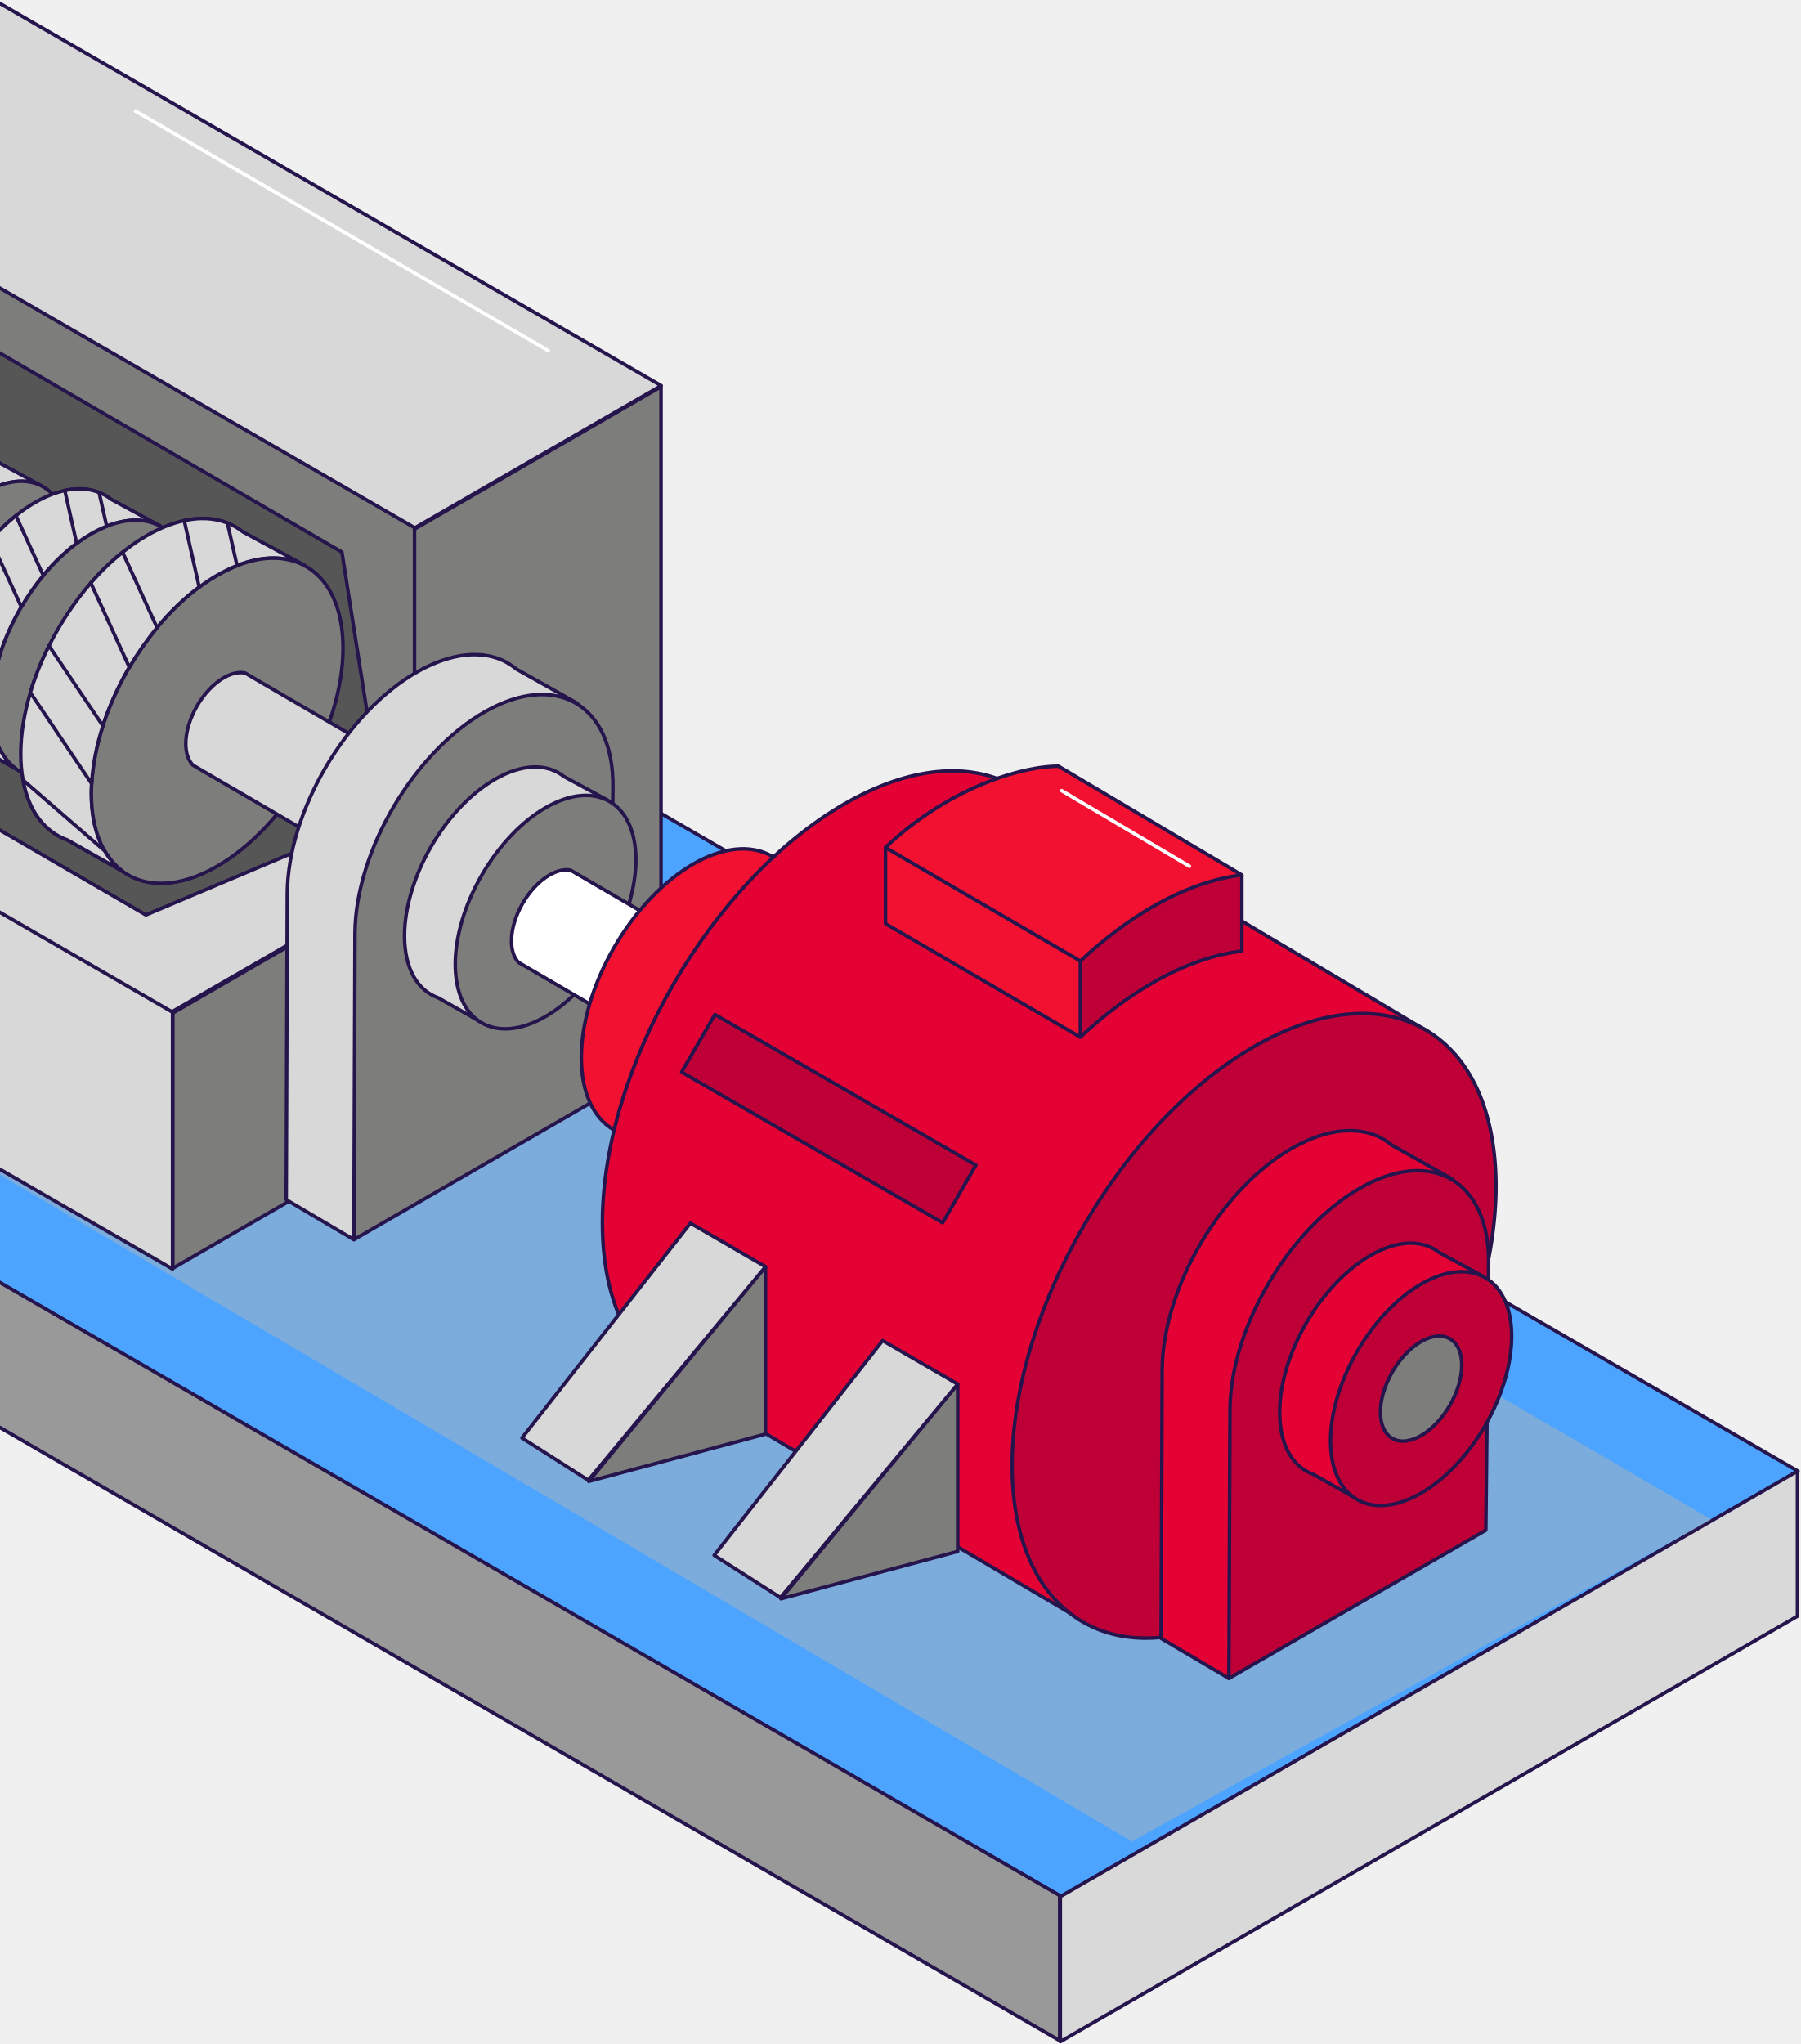
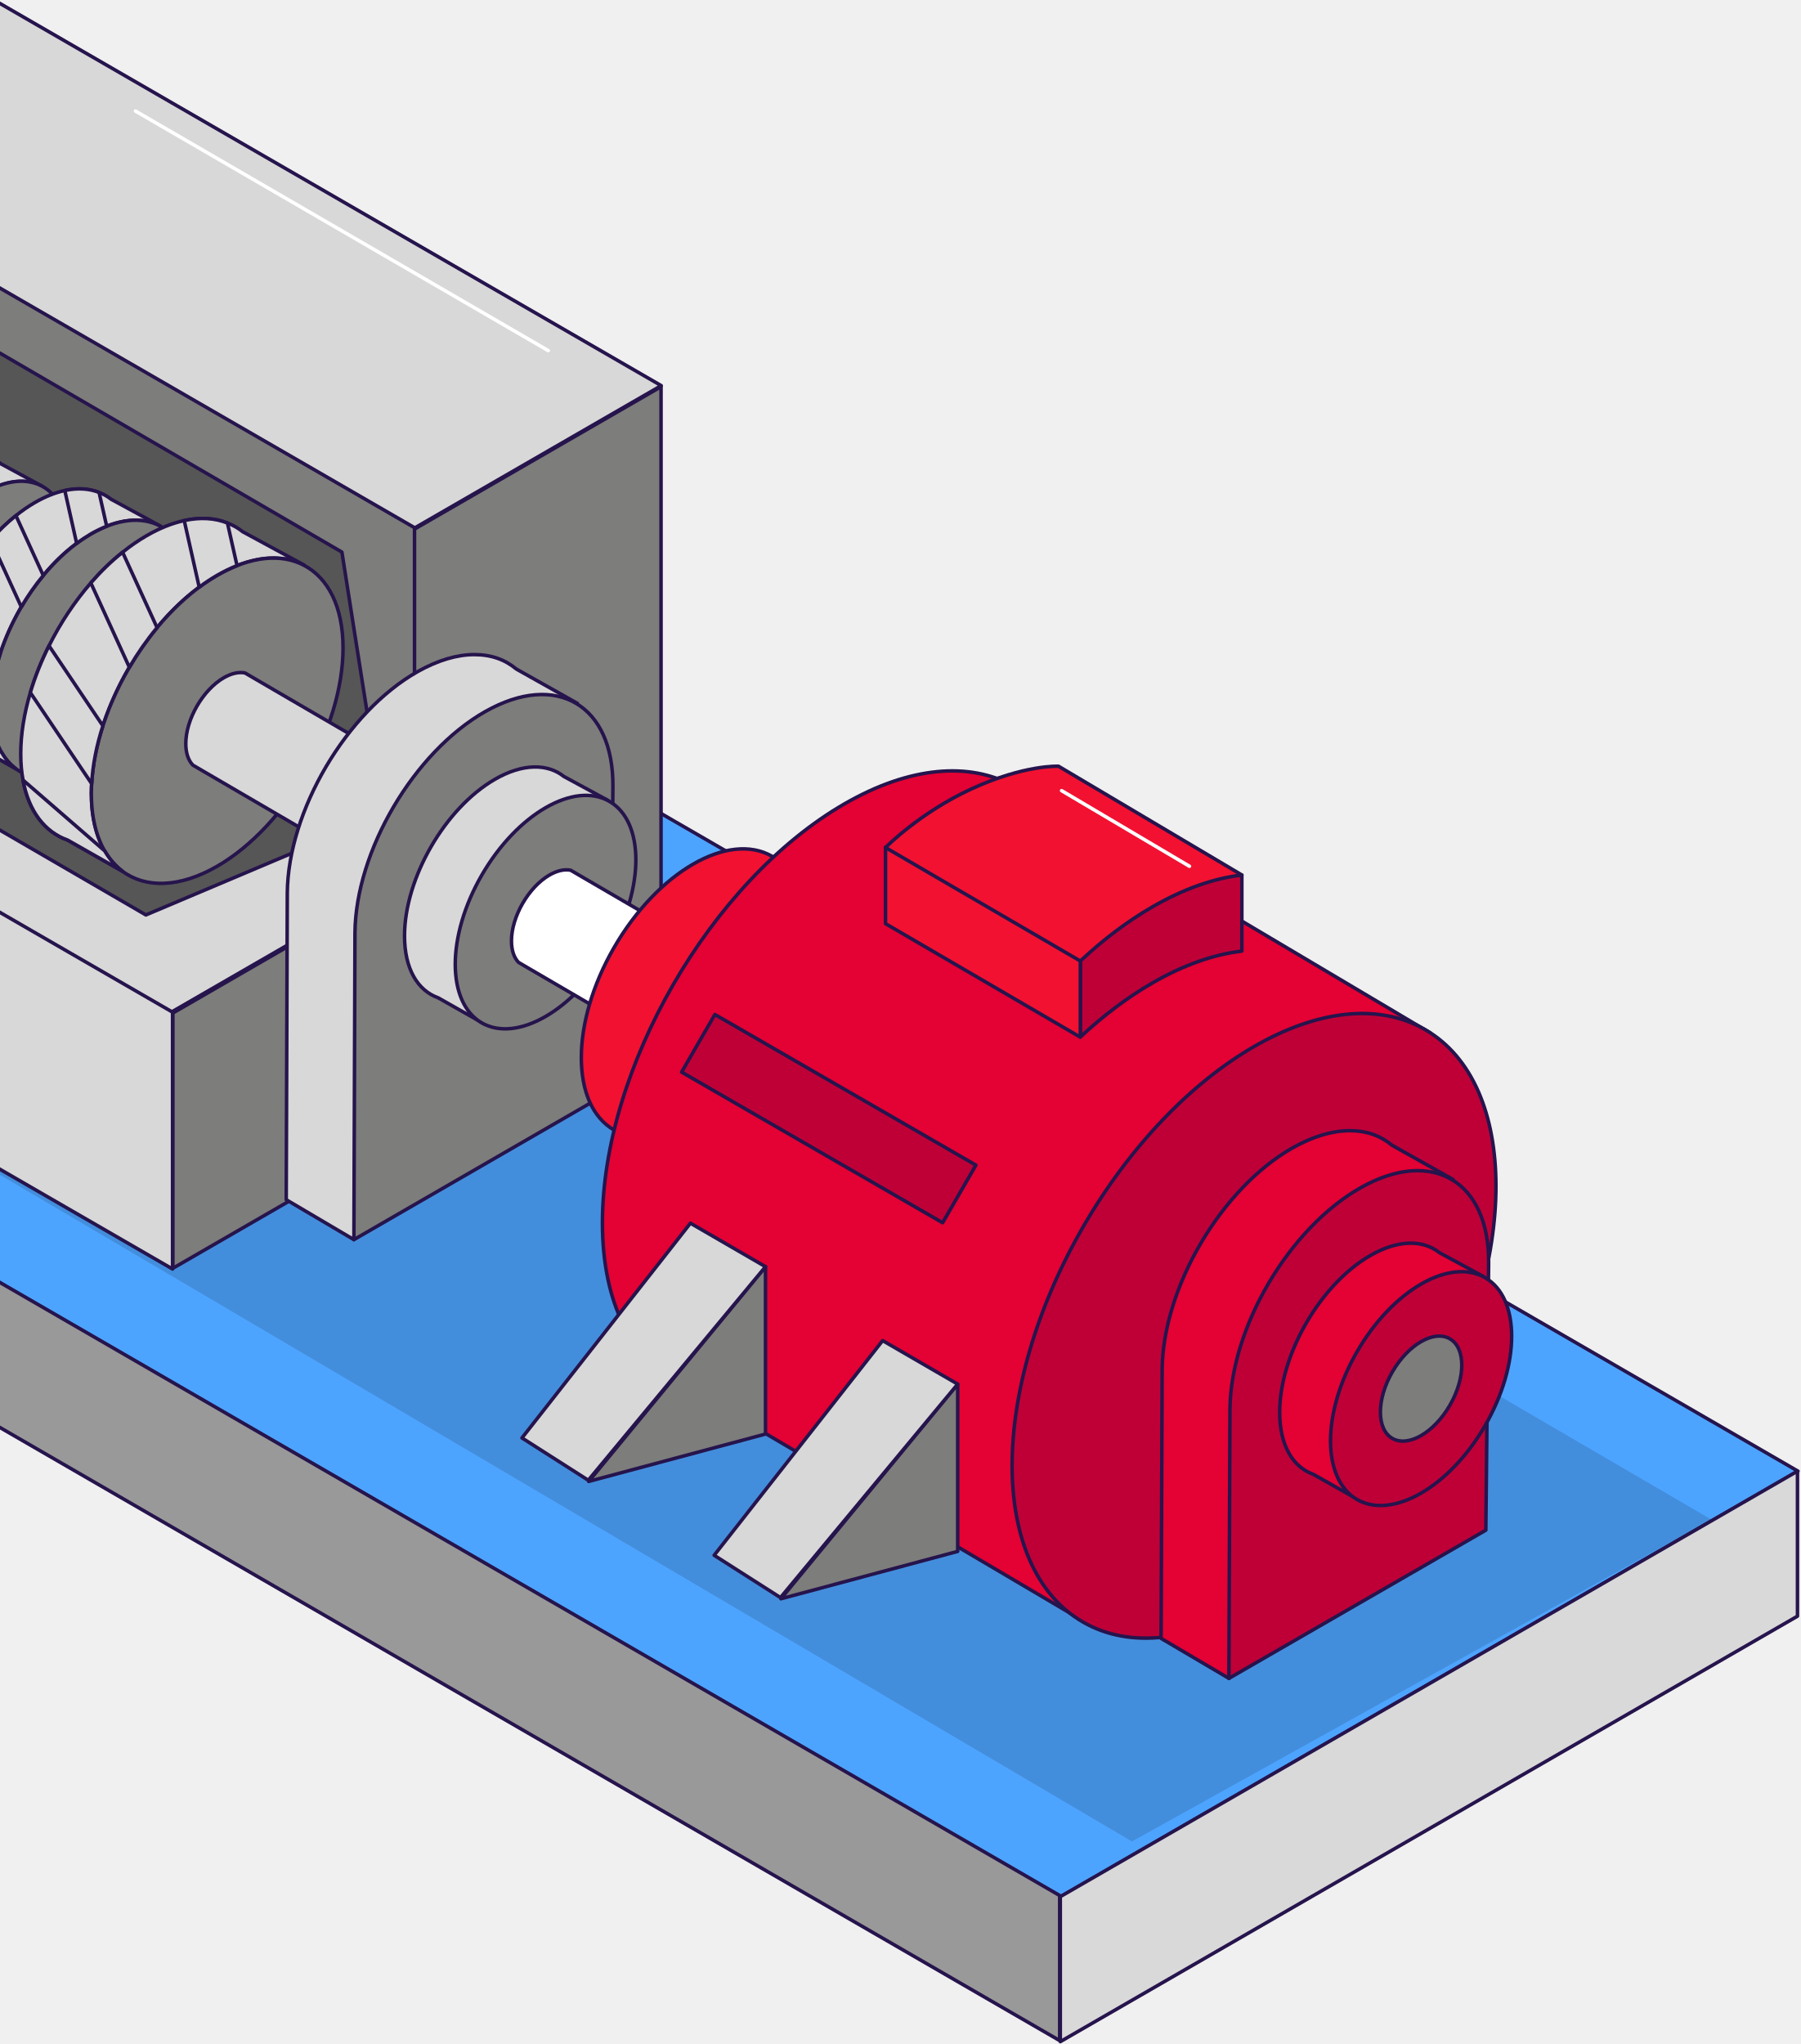
- <svg xmlns="http://www.w3.org/2000/svg" width="769" height="873" fill="none">
-   <mask id="a" style="mask-type:alpha" maskUnits="userSpaceOnUse" x="0" y="0" width="769" height="873">
-     <path fill="#D9D9D9" d="M0 0h769v873H0z" />
+ <svg xmlns="http://www.w3.org/2000/svg" width="769" height="873" viewBox="0 0 769 873" fill="none">
+   <mask id="mask0_1004_3" style="mask-type:alpha" maskUnits="userSpaceOnUse" x="0" y="0" width="769" height="873">
+     <rect width="769" height="873" fill="#D9D9D9" />
  </mask>
-   <g mask="url(#a)">
-     <path d="M453.144 810.059l-795.631-460.205 314.851-181.719 795.63 460.205-314.85 181.719z" fill="#4DA4FF" stroke="#26144D" stroke-width="1.5" stroke-linecap="round" stroke-linejoin="round" />
-     <path d="M452.635 871.541l-795.63-460.232v-61.936l795.63 460.205v61.963z" fill="#999" stroke="#26144D" stroke-width="1.5" stroke-linecap="round" stroke-linejoin="round" />
-     <path d="M767.78 690.276L452.903 871.995v-61.936L767.78 628.34v61.936z" fill="#D9D9D9" stroke="#26144D" stroke-width="1.5" stroke-linecap="round" stroke-linejoin="round" />
-     <path d="M731 649L483.5 786.5-132 424.064 396.5 454 731 649z" fill="#B2B4B3" opacity=".46" />
-     <path d="M73.811 432.676v109.028l208.551-120.425V165.161L176.98 226.014V373.05L73.812 432.676z" fill="#7D7D7B" stroke="#26144D" stroke-width="1.5" stroke-linecap="round" stroke-linejoin="round" />
-     <path d="M-240.733 250.196v110.097l23.732 13.718v-44.225l13.359 7.713 50.851 29.386v44.226l21.386 12.357v-43.051l13.332 7.713 50.851 29.386v43.051l140.927 81.432V431.902l-314.438-181.706zM176.9 225.615L-137.539 43.909l105.542-60.907 314.438 181.706L176.9 225.615z" fill="#D8D8D8" stroke="#26144D" stroke-width="1.5" stroke-linecap="round" stroke-linejoin="round" />
-     <path d="M73.438 432.142L-241 250.436l105.542-60.907L178.98 371.235 73.438 432.142z" fill="#D8D8D8" stroke="#26144D" stroke-width="1.5" stroke-linecap="round" stroke-linejoin="round" />
-     <path d="M146.048 355.381l-83.729 35.391-254.121-147.569 41.118-27.437 87.302 17.428 209.43 122.187z" fill="#565656" stroke="#26144D" stroke-width="1.5" stroke-linecap="round" stroke-linejoin="round" />
-     <path d="M-137.378 153.738L177.06 335.47V225.374L-137.378 43.668v110.07z" fill="#7D7D7B" stroke="#26144D" stroke-width="1.5" stroke-linecap="round" stroke-linejoin="round" />
-     <path d="M162.714 340.915c-.56-2.215-16.666-105.105-16.666-105.105L-114.02 84.504l-6.666 50.604 245.055 204.126 38.345 1.681z" fill="#565656" stroke="#26144D" stroke-width="1.5" stroke-linecap="round" stroke-linejoin="round" />
-     <path d="M169.674 485.015l63.09-151.332" stroke="#26144D" stroke-width="1.5" stroke-linecap="round" stroke-linejoin="round" />
-     <path d="M234.204 149.761L57.866 47.431" stroke="#fff" stroke-width="1.5" stroke-linecap="round" stroke-linejoin="round" />
-     <path d="M-87.06 221.237c0 4.057 1.12 7.18 3.013 9.155l3.733 2.189 53.757 31.36a22.364 22.364 0 0011.386 3.096c7.76 0 15.333-4.003 19.546-11.183 6.293-10.782 2.693-24.635-8.08-30.96l-53.624-31.254-4.426-2.589c-2.587-.534-5.706.107-9.066 2.028-8.96 5.178-16.24 17.803-16.24 28.158z" fill="#fff" stroke="#26144D" stroke-width="1.5" stroke-linecap="round" stroke-linejoin="round" />
-     <path d="M-62.635 261.192c0 2.669.213 5.151.666 7.446 1.6 8.861 6.213 14.76 12.666 17.029l15.573 8.834c-1.973-1.495-3.68-3.416-5.04-5.765-2.4-4.164-3.786-9.662-3.786-16.308 0-.907 0-1.815.08-2.749.293-5.364 1.386-10.916 3.173-16.441 1.866-5.685 4.426-11.316 7.52-16.628a88.553 88.553 0 017.866-11.263c3.626-4.43 7.68-8.327 11.973-11.503a54.586 54.586 0 015.12-3.39c1.92-1.094 3.786-2.028 5.626-2.722 7.333-2.91 13.946-2.803 19.066-.08v-.08L.535 198.177H.508c-1.333-1.095-2.826-1.922-4.426-2.536-3.573-1.414-7.706-1.681-12.266-.694-3.36.721-6.96 2.135-10.693 4.297-2.32 1.361-4.613 2.909-6.8 4.698-3.173 2.509-6.213 5.471-9.013 8.727-4.613 5.312-8.666 11.424-11.892 17.856a80.302 80.302 0 00-5.307 13.292c-1.76 5.898-2.72 11.797-2.72 17.402l-.026-.027z" fill="#D8D8D8" stroke="#26144D" stroke-width="1.5" stroke-linecap="round" stroke-linejoin="round" />
-     <path d="M-42.583 272.402c0 10.409 3.333 17.989 8.826 22.073 6.56 4.884 16.186 4.804 26.932-1.415 19.733-11.423 35.759-39.181 35.759-62.001 0-11.743-4.24-19.884-11.067-23.46-6.4-3.39-15.092-2.723-24.692 2.829-19.732 11.396-35.758 39.154-35.758 61.974z" fill="#7D7D7B" stroke="#26144D" stroke-width="1.5" stroke-linecap="round" stroke-linejoin="round" />
-     <path d="M-27.73 288.576c0 3.176.266 6.139.773 8.861 1.893 10.569 7.413 17.615 15.12 20.338l18.585 10.542c-2.347-1.788-4.373-4.056-6-6.886-2.88-4.964-4.506-11.53-4.506-19.457 0-1.067 0-2.188.106-3.283.347-6.405 1.654-13.024 3.787-19.643 2.213-6.78 5.28-13.506 8.96-19.831 2.8-4.751 5.946-9.288 9.386-13.425 4.346-5.285 9.172-9.929 14.292-13.719 2-1.495 4.053-2.829 6.107-4.057 2.293-1.308 4.533-2.402 6.72-3.256 8.746-3.47 16.639-3.336 22.745-.107v-.08l-20.692-11.236h-.054a19.205 19.205 0 00-5.28-3.016c-4.24-1.682-9.199-2.002-14.639-.828-4.026.881-8.32 2.563-12.746 5.125a63.186 63.186 0 00-8.133 5.605c-3.786 3.016-7.413 6.512-10.773 10.409-5.493 6.325-10.346 13.612-14.186 21.299-2.613 5.177-4.746 10.515-6.32 15.853-2.106 7.02-3.252 14.093-3.252 20.765v.027z" fill="#D8D8D8" stroke="#26144D" stroke-width="1.5" stroke-linecap="round" stroke-linejoin="round" />
-     <path d="M-3.785 301.974c0 12.411 3.973 21.459 10.533 26.343 7.813 5.819 19.305 5.712 32.132-1.681 23.545-13.639 42.664-46.734 42.664-73.985 0-14.012-5.066-23.727-13.2-27.998-7.626-4.03-17.998-3.256-29.438 3.363-23.545 13.612-42.664 46.708-42.664 73.931l-.027.027z" fill="#7D7D7B" stroke="#26144D" stroke-width="1.5" stroke-linecap="round" stroke-linejoin="round" />
-     <path d="M27.68 209.493l5.067 22.58c2-1.495 4.053-2.829 6.106-4.057 2.293-1.308 4.533-2.402 6.72-3.256l-3.254-14.439c-4.24-1.682-9.2-2.002-14.639-.828zm-31.652 21.139l13.066 28.585c2.8-4.751 5.947-9.288 9.387-13.425L6.8 220.223c-3.786 3.016-7.413 6.512-10.773 10.409zm-20.505 37.153l20.798 30.907c.347-6.406 1.654-13.025 3.787-19.644l-18.266-27.117c-2.613 5.178-4.746 10.516-6.32 15.854zm-2.48 29.653c1.893 10.569 7.413 17.615 15.12 20.337l18.585 10.543c-2.347-1.788-4.373-4.057-6-6.886l-27.678-23.994h-.027zm35.811 24.554c0 4.004.32 7.741.987 11.184 2.4 13.318 9.333 22.206 19.04 25.622l23.411 13.292c-2.96-2.242-5.52-5.125-7.573-8.675-3.626-6.272-5.68-14.519-5.68-24.528 0-1.361.027-2.749.134-4.137.427-8.06 2.08-16.414 4.773-24.741 2.8-8.541 6.64-17.029 11.306-25.009 3.52-5.979 7.493-11.69 11.84-16.922 5.466-6.645 11.546-12.517 17.999-17.295 2.506-1.895 5.093-3.576 7.706-5.097 2.88-1.655 5.707-3.043 8.453-4.111 11.04-4.377 20.959-4.217 28.665-.133v-.107l-26.078-14.146h-.054c-2-1.628-4.24-2.909-6.64-3.816-5.36-2.136-11.599-2.536-18.452-1.041-5.066 1.094-10.48 3.229-16.08 6.459a78.844 78.844 0 00-10.239 7.073c-4.773 3.79-9.333 8.22-13.572 13.104-6.933 7.981-13.04 17.162-17.866 26.851-3.28 6.512-5.973 13.238-7.973 19.99-2.64 8.862-4.107 17.749-4.107 26.183z" fill="#D8D8D8" stroke="#26144D" stroke-width="1.5" stroke-linecap="round" stroke-linejoin="round" />
-     <path d="M39.013 338.887c0 15.667 5.013 27.037 13.253 33.202 9.84 7.313 24.345 7.207 40.505-2.108 29.678-17.189 53.757-58.905 53.757-93.229 0-17.668-6.4-29.893-16.639-35.284-9.626-5.098-22.692-4.083-37.118 4.244-29.679 17.135-53.758 58.878-53.758 93.201v-.026z" fill="#7D7D7B" stroke="#26144D" stroke-width="1.5" stroke-linecap="round" stroke-linejoin="round" />
-     <path d="M78.691 222.332l6.4 28.451a76.814 76.814 0 017.706-5.097c2.88-1.655 5.707-3.043 8.453-4.111l-4.106-18.202c-5.36-2.136-11.6-2.536-18.453-1.041zM38.8 248.968L55.252 285c3.52-5.979 7.493-11.691 11.84-16.922l-14.72-32.215c-4.773 3.79-9.332 8.221-13.572 13.105zm-25.84 46.841l26.213 38.941c.427-8.06 2.08-16.414 4.773-24.742l-23.012-34.19c-3.28 6.513-5.973 13.239-7.973 19.991zm-3.119 37.367c2.4 13.318 9.333 22.206 19.04 25.622l23.412 13.292c-2.96-2.242-5.52-5.125-7.573-8.674l-34.88-30.24zm69.517-15.561c0 4.057 1.12 7.18 3.013 9.155l3.733 2.189 53.758 31.36a22.361 22.361 0 0011.386 3.096c7.759 0 15.332-4.003 19.546-11.183 6.293-10.783 2.693-24.635-8.08-30.96l-53.624-31.254-4.427-2.589c-2.586-.534-5.706.107-9.066 2.028-8.96 5.178-16.24 17.803-16.24 28.158z" fill="#D8D8D8" stroke="#26144D" stroke-width="1.5" stroke-linecap="round" stroke-linejoin="round" />
-     <path d="M246.63 300.4l-13.866 33.283-63.09 151.332-18.506 44.439-28.905-17.055.453-131.074c.347-34.964 25.252-77.268 55.677-94.483 8.72-4.911 16.933-7.26 24.213-7.26 7.279 0 13.066 2.135 17.945 6.165L246.63 300.4z" fill="#D8D8D8" stroke="#26144D" stroke-width="1.5" stroke-linecap="round" stroke-linejoin="round" />
-     <path d="M260.603 466.252l-109.435 63.202.453-131.075c.32-34.964 25.252-77.267 55.678-94.482 30.425-17.216 54.824-2.803 54.504 32.161l-1.2 130.194z" fill="#7D7D7B" stroke="#26144D" stroke-width="1.5" stroke-linecap="round" stroke-linejoin="round" />
-     <path d="M259.696 341.849l-9.946 18.096-31.465 57.384-11.093 20.178-20.026-11.344c-8.773-3.096-14.373-12.384-14.373-26.423 0-24.635 17.28-54.581 38.585-66.885 11.866-6.859 22.479-6.806 29.546-1.174h.026l18.746 10.168z" fill="#D8D8D8" stroke="#26144D" stroke-width="1.5" stroke-linecap="round" stroke-linejoin="round" />
-     <path d="M260.307 405.324c15.065-26.119 15.068-54.348.006-63.052-15.063-8.705-39.486 5.412-54.552 31.531-15.065 26.118-15.068 54.348-.006 63.052s39.486-5.413 54.552-31.531z" fill="#7D7D7B" stroke="#26144D" stroke-width="1.5" stroke-linecap="round" stroke-linejoin="round" />
-     <path d="M218.471 401.875c0 4.057 1.12 7.18 3.013 9.155l3.734 2.188 53.757 31.361a22.364 22.364 0 0011.386 3.096c7.76 0 15.333-4.003 19.546-11.183 6.293-10.783 2.693-24.635-8.08-30.96l-53.624-31.255-4.426-2.588c-2.587-.534-5.707.106-9.067 2.028-8.959 5.178-16.239 17.802-16.239 28.158z" fill="#fff" stroke="#26144D" stroke-width="1.5" stroke-linecap="round" stroke-linejoin="round" />
-     <path d="M262.293 482.644c-18.648-10.763-18.649-45.658-.004-77.941 18.646-32.283 48.878-49.729 67.526-38.966 18.648 10.762 18.65 45.657.004 77.94-18.645 32.283-48.878 49.729-67.526 38.967z" fill="#F21131" stroke="#26144D" stroke-width="1.5" stroke-linecap="round" stroke-linejoin="round" />
-     <path d="M257.318 522.297c0 34.483 12.675 58.248 32.945 68.298l173.791 102.488 147.103-251.782-178.31-105.829-.08.134c-18.612-10.211-44.043-8.447-72.094 7.752-57.093 32.96-103.355 113.073-103.355 178.939z" fill="#E40133" stroke="#26144D" stroke-width="1.5" stroke-linecap="round" stroke-linejoin="round" />
-     <path d="M462.587 692.779c-40.352-23.289-40.35-98.811.005-168.683 40.356-69.872 105.783-107.635 146.136-84.346 40.353 23.289 40.35 98.811-.005 168.683-40.356 69.872-105.783 107.635-146.136 84.346z" fill="#BF0037" stroke="#26144D" stroke-width="1.5" stroke-linecap="round" stroke-linejoin="round" />
-     <path d="M620.677 503.772l-13.906 33.334-63.269 151.566-18.559 28.175-28.987-17.081.455-114.945c.347-35.018 25.323-77.387 55.835-94.628 8.744-4.919 16.981-7.271 24.281-7.271 7.3 0 13.103 2.138 17.997 6.175l26.153 14.675z" fill="#E40133" stroke="#26144D" stroke-width="1.5" stroke-linecap="round" stroke-linejoin="round" />
-     <path d="M543.475 688.645l63.27-151.566" stroke="#26144D" stroke-width="1.5" stroke-linecap="round" stroke-linejoin="round" />
-     <path d="M634.663 653.547l-109.746 63.3.454-114.944c.321-35.018 25.324-77.387 55.836-94.629 30.512-17.242 54.98-2.807 54.659 32.211l-1.203 114.062z" fill="#BF0037" stroke="#26144D" stroke-width="1.5" stroke-linecap="round" stroke-linejoin="round" />
-     <path d="M633.753 545.259l-9.974 18.124-31.555 57.472-11.124 20.209-20.083-11.361c-8.797-3.101-14.413-12.403-14.413-26.464 0-24.673 17.328-54.665 38.694-66.988 11.9-6.87 22.543-6.817 29.63-1.176h.026l18.799 10.184z" fill="#E40133" stroke="#26144D" stroke-width="1.5" stroke-linecap="round" stroke-linejoin="round" />
-     <path d="M579.658 640.441c-15.105-8.718-15.102-36.991.006-63.15s39.601-40.297 54.706-31.58c15.106 8.718 15.103 36.991-.006 63.15-15.108 26.159-39.601 40.298-54.706 31.58zM461.46 368.325v74.607c9.734-9.089 20.029-16.894 30.726-23.069 13.504-7.805 26.42-12.243 38.266-13.633v-32.505l-68.992-5.4z" fill="#BF0037" stroke="#26144D" stroke-width="1.5" stroke-linecap="round" stroke-linejoin="round" />
-     <path d="M378.241 361.829v32.666l83.192 48.463.027-.026v-74.607l-83.219-6.496z" fill="#F21131" stroke="#26144D" stroke-width="1.5" stroke-linecap="round" stroke-linejoin="round" />
-     <path d="M530.452 373.725c-11.846 1.39-24.762 5.827-38.266 13.633-10.697 6.175-21.019 14.007-30.726 23.095l-83.219-48.463s14.574-14.863 36.77-25.074c22.649-10.399 37.143-9.65 37.143-9.65l78.271 46.432.027.027z" fill="#F21131" stroke="#26144D" stroke-width="1.5" stroke-linecap="round" stroke-linejoin="round" />
-     <path d="M251.461 632.724l75.518-20.236v-71.479l-75.518 91.715zm82.096 50.12l75.517-20.235v-71.453l-75.517 91.688z" fill="#7D7D7B" stroke="#26144D" stroke-width="1.5" stroke-linecap="round" stroke-linejoin="round" />
-     <path d="M326.979 541.009l-32.063-18.578-71.961 91.715 28.319 18.07 75.705-91.207zm82.095 50.147l-32.062-18.578-71.961 91.688 28.319 18.071 75.704-91.181z" fill="#D8D8D8" stroke="#26144D" stroke-width="1.5" stroke-linecap="round" stroke-linejoin="round" />
-     <path d="M305.364 433.293l111.486 64.342-14.213 24.608-111.486-64.342 14.213-24.608z" fill="#BF0037" stroke="#26144D" stroke-width="1.5" stroke-linecap="round" stroke-linejoin="round" />
-     <path d="M594.727 614.351c-6.792-3.92-6.796-16.622-.01-28.372 6.786-11.75 17.793-18.097 24.585-14.178 6.791 3.92 6.796 16.622.01 28.372-6.787 11.75-17.794 18.098-24.585 14.178z" fill="#7D7D7B" stroke="#26144D" stroke-width="1.5" stroke-linecap="round" stroke-linejoin="round" />
-     <path d="M508.07 369.983l-54.606-32.292" stroke="#fff" stroke-width="1.5" stroke-linecap="round" stroke-linejoin="round" />
+   <g mask="url(#mask0_1004_3)">
+     <path d="M453.144 810.059L-342.487 349.854L-27.636 168.135L767.994 628.34L453.144 810.059Z" fill="#4DA4FF" stroke="#26144D" stroke-width="1.5" stroke-linecap="round" stroke-linejoin="round" />
+     <path d="M452.635 871.541L-342.995 411.309V349.373L452.635 809.578V871.541Z" fill="#999999" stroke="#26144D" stroke-width="1.5" stroke-linecap="round" stroke-linejoin="round" />
+     <path d="M767.78 690.276L452.903 871.995V810.059L767.78 628.34V690.276Z" fill="#D9D9D9" stroke="#26144D" stroke-width="1.5" stroke-linecap="round" stroke-linejoin="round" />
+     <g style="mix-blend-mode:multiply" opacity="0.46">
+       <path d="M731 649L483.5 786.5L-132 424.064L396.5 454L731 649Z" fill="#B2B4B3" />
+     </g>
+     <path d="M73.811 432.676V541.704L282.362 421.279V165.161L176.98 226.014V373.05L73.811 432.676Z" fill="#7D7D7B" stroke="#26144D" stroke-width="1.5" stroke-linecap="round" stroke-linejoin="round" />
+     <path d="M-240.733 250.196V360.293L-217.001 374.011V329.786L-203.642 337.499L-152.791 366.885V411.111L-131.405 423.468V380.417L-118.073 388.13L-67.222 417.516V460.567L73.705 541.999V431.902L-240.733 250.196Z" fill="#D8D8D8" stroke="#26144D" stroke-width="1.5" stroke-linecap="round" stroke-linejoin="round" />
+     <path d="M176.9 225.615L-137.539 43.909L-31.997 -16.998L282.441 164.708L176.9 225.615Z" fill="#D8D8D8" stroke="#26144D" stroke-width="1.5" stroke-linecap="round" stroke-linejoin="round" />
+     <path d="M73.438 432.142L-241 250.436L-135.458 189.529L178.98 371.235L73.438 432.142Z" fill="#D8D8D8" stroke="#26144D" stroke-width="1.5" stroke-linecap="round" stroke-linejoin="round" />
+     <path d="M146.048 355.381L62.319 390.772L-191.802 243.203L-150.684 215.766L-63.382 233.194L146.048 355.381Z" fill="#565656" stroke="#26144D" stroke-width="1.5" stroke-linecap="round" stroke-linejoin="round" />
+     <path d="M-137.378 153.738L177.06 335.47V225.374L-137.378 43.668V153.738Z" fill="#7D7D7B" stroke="#26144D" stroke-width="1.5" stroke-linecap="round" stroke-linejoin="round" />
+     <path d="M162.714 340.915C162.154 338.7 146.048 235.81 146.048 235.81L-114.02 84.504L-120.686 135.108L124.369 339.234L162.714 340.915Z" fill="#565656" stroke="#26144D" stroke-width="1.5" stroke-linecap="round" stroke-linejoin="round" />
+     <path d="M169.674 485.015L232.764 333.683" stroke="#26144D" stroke-width="1.5" stroke-linecap="round" stroke-linejoin="round" />
+     <path d="M234.204 149.761L57.866 47.432" stroke="white" stroke-width="1.5" stroke-linecap="round" stroke-linejoin="round" />
+     <path d="M-87.061 221.237C-87.061 225.294 -85.941 228.417 -84.047 230.392L-80.314 232.581L-26.557 263.941C-22.984 266.05 -19.037 267.037 -15.171 267.037C-7.411 267.037 0.162 263.034 4.375 255.854C10.668 245.072 7.068 231.219 -3.705 224.894L-57.329 193.64L-61.755 191.051C-64.342 190.517 -67.462 191.158 -70.821 193.079C-79.781 198.257 -87.061 210.882 -87.061 221.237Z" fill="white" stroke="#26144D" stroke-width="1.5" stroke-linecap="round" stroke-linejoin="round" />
+     <path d="M-62.635 261.192C-62.635 263.861 -62.422 266.343 -61.969 268.638C-60.369 277.499 -55.756 283.398 -49.303 285.667L-33.73 294.501C-35.703 293.006 -37.41 291.085 -38.77 288.736C-41.17 284.572 -42.556 279.074 -42.556 272.428C-42.556 271.521 -42.556 270.613 -42.476 269.679C-42.183 264.315 -41.09 258.763 -39.303 253.238C-37.437 247.553 -34.877 241.922 -31.783 236.61C-29.437 232.634 -26.797 228.844 -23.917 225.347C-20.291 220.917 -16.238 217.02 -11.944 213.844C-10.264 212.589 -8.558 211.468 -6.825 210.454C-4.905 209.36 -3.038 208.426 -1.198 207.732C6.135 204.822 12.748 204.929 17.868 207.652V207.572L0.535 198.177H0.508C-0.825 197.082 -2.318 196.255 -3.918 195.641C-7.491 194.227 -11.624 193.96 -16.184 194.947C-19.544 195.668 -23.144 197.082 -26.877 199.244C-29.197 200.605 -31.49 202.153 -33.677 203.942C-36.85 206.451 -39.89 209.413 -42.69 212.669C-47.303 217.981 -51.356 224.093 -54.582 230.525C-56.769 234.849 -58.556 239.333 -59.889 243.817C-61.649 249.715 -62.609 255.614 -62.609 261.219L-62.635 261.192Z" fill="#D8D8D8" stroke="#26144D" stroke-width="1.5" stroke-linecap="round" stroke-linejoin="round" />
+     <path d="M-42.583 272.402C-42.583 282.811 -39.25 290.391 -33.757 294.475C-27.197 299.359 -17.571 299.279 -6.825 293.06C12.908 281.637 28.934 253.879 28.934 231.059C28.934 219.316 24.694 211.175 17.867 207.599C11.468 204.209 2.775 204.876 -6.825 210.428C-26.557 221.824 -42.583 249.582 -42.583 272.402Z" fill="#7D7D7B" stroke="#26144D" stroke-width="1.5" stroke-linecap="round" stroke-linejoin="round" />
+     <path d="M-27.73 288.576C-27.73 291.752 -27.464 294.715 -26.957 297.437C-25.064 308.006 -19.544 315.052 -11.838 317.775L6.748 328.317C4.401 326.529 2.375 324.261 0.748 321.431C-2.132 316.467 -3.758 309.901 -3.758 301.974C-3.758 300.907 -3.758 299.786 -3.652 298.691C-3.305 292.286 -1.998 285.667 0.135 279.048C2.348 272.268 5.415 265.542 9.094 259.217C11.894 254.466 15.041 249.929 18.481 245.792C22.827 240.507 27.654 235.863 32.773 232.073C34.773 230.578 36.826 229.244 38.88 228.016C41.173 226.708 43.413 225.614 45.599 224.76C54.346 221.29 62.239 221.424 68.345 224.653V224.573L47.653 213.337H47.599C45.999 212.056 44.239 211.041 42.319 210.321C38.08 208.639 33.12 208.319 27.68 209.493C23.654 210.374 19.361 212.056 14.934 214.618C12.161 216.219 9.441 218.088 6.801 220.223C3.015 223.239 -0.612 226.735 -3.972 230.632C-9.465 236.957 -14.318 244.244 -18.158 251.931C-20.771 257.108 -22.904 262.446 -24.477 267.784C-26.584 274.804 -27.73 281.877 -27.73 288.549V288.576Z" fill="#D8D8D8" stroke="#26144D" stroke-width="1.5" stroke-linecap="round" stroke-linejoin="round" />
+     <path d="M-3.785 301.974C-3.785 314.385 0.188 323.433 6.748 328.317C14.561 334.136 26.053 334.029 38.88 326.636C62.425 312.997 81.544 279.902 81.544 252.651C81.544 238.639 76.478 228.924 68.345 224.653C60.718 220.623 50.346 221.397 38.906 228.016C15.361 241.628 -3.758 274.724 -3.758 301.947L-3.785 301.974Z" fill="#7D7D7B" stroke="#26144D" stroke-width="1.5" stroke-linecap="round" stroke-linejoin="round" />
+     <path d="M27.68 209.493L32.747 232.073C34.746 230.578 36.8 229.244 38.853 228.016C41.146 226.708 43.386 225.614 45.573 224.76L42.319 210.321C38.08 208.639 33.12 208.319 27.68 209.493Z" fill="#D8D8D8" stroke="#26144D" stroke-width="1.5" stroke-linecap="round" stroke-linejoin="round" />
+     <path d="M-3.972 230.632L9.094 259.217C11.894 254.466 15.041 249.929 18.481 245.792L6.801 220.223C3.015 223.239 -0.612 226.735 -3.972 230.632Z" fill="#D8D8D8" stroke="#26144D" stroke-width="1.5" stroke-linecap="round" stroke-linejoin="round" />
+     <path d="M-24.477 267.785L-3.679 298.692C-3.332 292.286 -2.025 285.667 0.108 279.048L-18.158 251.931C-20.771 257.109 -22.904 262.447 -24.477 267.785Z" fill="#D8D8D8" stroke="#26144D" stroke-width="1.5" stroke-linecap="round" stroke-linejoin="round" />
+     <path d="M-26.957 297.438C-25.064 308.007 -19.544 315.053 -11.838 317.775L6.748 328.318C4.401 326.53 2.375 324.261 0.748 321.432L-26.93 297.438H-26.957Z" fill="#D8D8D8" stroke="#26144D" stroke-width="1.5" stroke-linecap="round" stroke-linejoin="round" />
+     <path d="M8.854 321.992C8.854 325.996 9.174 329.733 9.841 333.176C12.241 346.494 19.174 355.382 28.88 358.798L52.292 372.09C49.333 369.848 46.773 366.965 44.719 363.415C41.093 357.143 39.04 348.896 39.04 338.887C39.04 337.526 39.066 336.138 39.173 334.75C39.6 326.69 41.253 318.336 43.946 310.009C46.746 301.468 50.586 292.98 55.252 285C58.772 279.021 62.745 273.31 67.092 268.078C72.558 261.433 78.638 255.561 85.091 250.783C87.597 248.888 90.184 247.207 92.797 245.686C95.677 244.031 98.504 242.643 101.25 241.575C112.29 237.198 122.209 237.358 129.915 241.442V241.335L103.837 227.189H103.783C101.783 225.561 99.543 224.28 97.144 223.373C91.784 221.237 85.544 220.837 78.691 222.332C73.625 223.426 68.212 225.561 62.612 228.791C59.119 230.819 55.679 233.168 52.372 235.864C47.599 239.654 43.039 244.084 38.8 248.968C31.867 256.949 25.76 266.13 20.934 275.819C17.654 282.331 14.961 289.057 12.961 295.809C10.321 304.671 8.854 313.558 8.854 321.992Z" fill="#D8D8D8" stroke="#26144D" stroke-width="1.5" stroke-linecap="round" stroke-linejoin="round" />
+     <path d="M39.013 338.887C39.013 354.554 44.026 365.924 52.266 372.089C62.105 379.402 76.611 379.296 92.771 369.981C122.449 352.792 146.528 311.076 146.528 276.752C146.528 259.084 140.128 246.859 129.889 241.468C120.263 236.37 107.197 237.385 92.771 245.712C63.092 262.847 39.013 304.59 39.013 338.913V338.887Z" fill="#7D7D7B" stroke="#26144D" stroke-width="1.5" stroke-linecap="round" stroke-linejoin="round" />
+     <path d="M78.691 222.332L85.091 250.783C87.598 248.888 90.184 247.207 92.797 245.686C95.677 244.031 98.504 242.643 101.25 241.575L97.144 223.373C91.784 221.237 85.544 220.837 78.691 222.332Z" fill="#D8D8D8" stroke="#26144D" stroke-width="1.5" stroke-linecap="round" stroke-linejoin="round" />
+     <path d="M38.8 248.968L55.252 285C58.772 279.021 62.745 273.309 67.092 268.078L52.373 235.863C47.599 239.653 43.04 244.084 38.8 248.968Z" fill="#D8D8D8" stroke="#26144D" stroke-width="1.5" stroke-linecap="round" stroke-linejoin="round" />
+     <path d="M12.961 295.809L39.173 334.75C39.6 326.69 41.253 318.336 43.946 310.008L20.934 275.818C17.654 282.331 14.961 289.057 12.961 295.809Z" fill="#D8D8D8" stroke="#26144D" stroke-width="1.5" stroke-linecap="round" stroke-linejoin="round" />
+     <path d="M9.841 333.176C12.241 346.494 19.174 355.382 28.88 358.798L52.293 372.09C49.333 369.848 46.773 366.965 44.72 363.416L9.841 333.176Z" fill="#D8D8D8" stroke="#26144D" stroke-width="1.5" stroke-linecap="round" stroke-linejoin="round" />
+     <path d="M79.358 317.615C79.358 321.672 80.478 324.795 82.371 326.77L86.104 328.959L139.862 360.319C143.435 362.428 147.381 363.415 151.248 363.415C159.007 363.415 166.58 359.412 170.794 352.232C177.087 341.449 173.487 327.597 162.714 321.272L109.09 290.018L104.663 287.429C102.077 286.895 98.957 287.536 95.597 289.457C86.638 294.635 79.358 307.26 79.358 317.615Z" fill="#D8D8D8" stroke="#26144D" stroke-width="1.5" stroke-linecap="round" stroke-linejoin="round" />
+     <path d="M246.63 300.4L232.764 333.683L169.674 485.015L151.168 529.454L122.263 512.399L122.716 381.325C123.063 346.361 147.968 304.057 178.393 286.842C187.113 281.931 195.326 279.582 202.606 279.582C209.885 279.582 215.672 281.717 220.551 285.747L246.63 300.4Z" fill="#D8D8D8" stroke="#26144D" stroke-width="1.5" stroke-linecap="round" stroke-linejoin="round" />
+     <path d="M260.603 466.252L151.168 529.454L151.621 398.379C151.941 363.415 176.873 321.112 207.299 303.897C237.724 286.681 262.123 301.094 261.803 336.058L260.603 466.252Z" fill="#7D7D7B" stroke="#26144D" stroke-width="1.5" stroke-linecap="round" stroke-linejoin="round" />
+     <path d="M259.696 341.849L249.75 359.945L218.285 417.329L207.192 437.507L187.166 426.163C178.393 423.067 172.793 413.779 172.793 399.74C172.793 375.105 190.073 345.159 211.378 332.855C223.244 325.996 233.857 326.049 240.924 331.681H240.95L259.696 341.849Z" fill="#D8D8D8" stroke="#26144D" stroke-width="1.5" stroke-linecap="round" stroke-linejoin="round" />
+     <path d="M260.307 405.324C275.372 379.205 275.375 350.976 260.313 342.272C245.25 333.567 220.827 347.684 205.761 373.803C190.696 399.921 190.693 428.151 205.755 436.855C220.817 445.559 245.241 431.442 260.307 405.324Z" fill="#7D7D7B" stroke="#26144D" stroke-width="1.5" stroke-linecap="round" stroke-linejoin="round" />
+     <path d="M218.471 401.875C218.471 405.932 219.591 409.055 221.484 411.03L225.218 413.218L278.975 444.579C282.548 446.688 286.495 447.675 290.361 447.675C298.121 447.675 305.694 443.672 309.907 436.492C316.2 425.709 312.6 411.857 301.827 405.532L248.203 374.277L243.777 371.689C241.19 371.155 238.07 371.795 234.71 373.717C225.751 378.895 218.471 391.519 218.471 401.875Z" fill="white" stroke="#26144D" stroke-width="1.5" stroke-linecap="round" stroke-linejoin="round" />
+     <path d="M262.293 482.644C243.645 471.881 243.644 436.986 262.289 404.703C280.935 372.42 311.167 354.974 329.815 365.737C348.463 376.499 348.465 411.394 329.819 443.677C311.174 475.96 280.941 493.406 262.293 482.644Z" fill="#F21131" stroke="#26144D" stroke-width="1.5" stroke-linecap="round" stroke-linejoin="round" />
+     <path d="M257.318 522.297C257.318 556.78 269.993 580.545 290.263 590.595L464.054 693.083L611.157 441.301L432.847 335.472L432.767 335.606C414.155 325.395 388.724 327.159 360.673 343.358C303.58 376.318 257.318 456.431 257.318 522.297Z" fill="#E40133" stroke="#26144D" stroke-width="1.5" stroke-linecap="round" stroke-linejoin="round" />
+     <path d="M462.587 692.779C422.235 669.49 422.237 593.968 462.592 524.096C502.948 454.224 568.375 416.461 608.728 439.75C649.081 463.039 649.078 538.561 608.723 608.433C568.367 678.305 502.94 716.068 462.587 692.779Z" fill="#BF0037" stroke="#26144D" stroke-width="1.5" stroke-linecap="round" stroke-linejoin="round" />
+     <path d="M620.677 503.772L606.771 537.106L543.502 688.672L524.943 716.847L495.956 699.766L496.411 584.821C496.758 549.803 521.734 507.434 552.246 490.193C560.99 485.274 569.227 482.922 576.527 482.922C583.827 482.922 589.63 485.06 594.524 489.097L620.677 503.772Z" fill="#E40133" stroke="#26144D" stroke-width="1.5" stroke-linecap="round" stroke-linejoin="round" />
+     <path d="M543.475 688.645L606.745 537.079" stroke="#26144D" stroke-width="1.5" stroke-linecap="round" stroke-linejoin="round" />
+     <path d="M634.663 653.547L524.917 716.847L525.371 601.903C525.692 566.885 550.695 524.516 581.207 507.274C611.719 490.032 636.187 504.467 635.866 539.485L634.663 653.547Z" fill="#BF0037" stroke="#26144D" stroke-width="1.5" stroke-linecap="round" stroke-linejoin="round" />
+     <path d="M633.753 545.259L623.779 563.383L592.224 620.855L581.1 641.064L561.017 629.703C552.22 626.602 546.604 617.3 546.604 603.239C546.604 578.566 563.932 548.574 585.298 536.251C597.198 529.381 607.841 529.434 614.928 535.075H614.954L633.753 545.259Z" fill="#E40133" stroke="#26144D" stroke-width="1.5" stroke-linecap="round" stroke-linejoin="round" />
+     <path d="M579.658 640.441C564.553 631.723 564.556 603.45 579.664 577.291C594.772 551.132 619.265 536.994 634.37 545.711C649.476 554.429 649.473 582.702 634.364 608.861C619.256 635.02 594.763 649.159 579.658 640.441Z" fill="#BF0037" stroke="#26144D" stroke-width="1.5" stroke-linecap="round" stroke-linejoin="round" />
+     <path d="M461.46 368.325V442.932C471.194 433.843 481.489 426.038 492.186 419.863C505.69 412.058 518.606 407.62 530.452 406.23V373.725L461.46 368.325Z" fill="#BF0037" stroke="#26144D" stroke-width="1.5" stroke-linecap="round" stroke-linejoin="round" />
+     <path d="M378.241 361.829V394.495L461.433 442.958L461.46 442.932V368.325L378.241 361.829Z" fill="#F21131" stroke="#26144D" stroke-width="1.5" stroke-linecap="round" stroke-linejoin="round" />
+     <path d="M530.452 373.725C518.606 375.115 505.69 379.552 492.186 387.358C481.489 393.533 471.167 401.365 461.46 410.453L378.241 361.99C378.241 361.99 392.815 347.127 415.011 336.916C437.66 326.517 452.154 327.266 452.154 327.266L530.425 373.698L530.452 373.725Z" fill="#F21131" stroke="#26144D" stroke-width="1.5" stroke-linecap="round" stroke-linejoin="round" />
+     <path d="M251.461 632.724L326.979 612.488V541.009L251.461 632.724Z" fill="#7D7D7B" stroke="#26144D" stroke-width="1.5" stroke-linecap="round" stroke-linejoin="round" />
+     <path d="M333.557 682.844L409.074 662.609V591.156L333.557 682.844Z" fill="#7D7D7B" stroke="#26144D" stroke-width="1.5" stroke-linecap="round" stroke-linejoin="round" />
+     <path d="M326.979 541.009L294.916 522.431L222.955 614.146L251.274 632.216L326.979 541.009Z" fill="#D8D8D8" stroke="#26144D" stroke-width="1.5" stroke-linecap="round" stroke-linejoin="round" />
+     <path d="M409.074 591.156L377.012 572.578L305.051 664.266L333.37 682.337L409.074 591.156Z" fill="#D8D8D8" stroke="#26144D" stroke-width="1.5" stroke-linecap="round" stroke-linejoin="round" />
+     <path d="M305.364 433.293L416.85 497.635L402.637 522.243L291.151 457.901L305.364 433.293Z" fill="#BF0037" stroke="#26144D" stroke-width="1.5" stroke-linecap="round" stroke-linejoin="round" />
+     <path d="M594.727 614.351C587.935 610.431 587.931 597.729 594.717 585.979C601.503 574.229 612.51 567.882 619.302 571.801C626.093 575.721 626.098 588.423 619.312 600.173C612.525 611.923 601.518 618.271 594.727 614.351Z" fill="#7D7D7B" stroke="#26144D" stroke-width="1.5" stroke-linecap="round" stroke-linejoin="round" />
+     <path d="M508.07 369.983L453.464 337.691" stroke="white" stroke-width="1.5" stroke-linecap="round" stroke-linejoin="round" />
  </g>
</svg>
